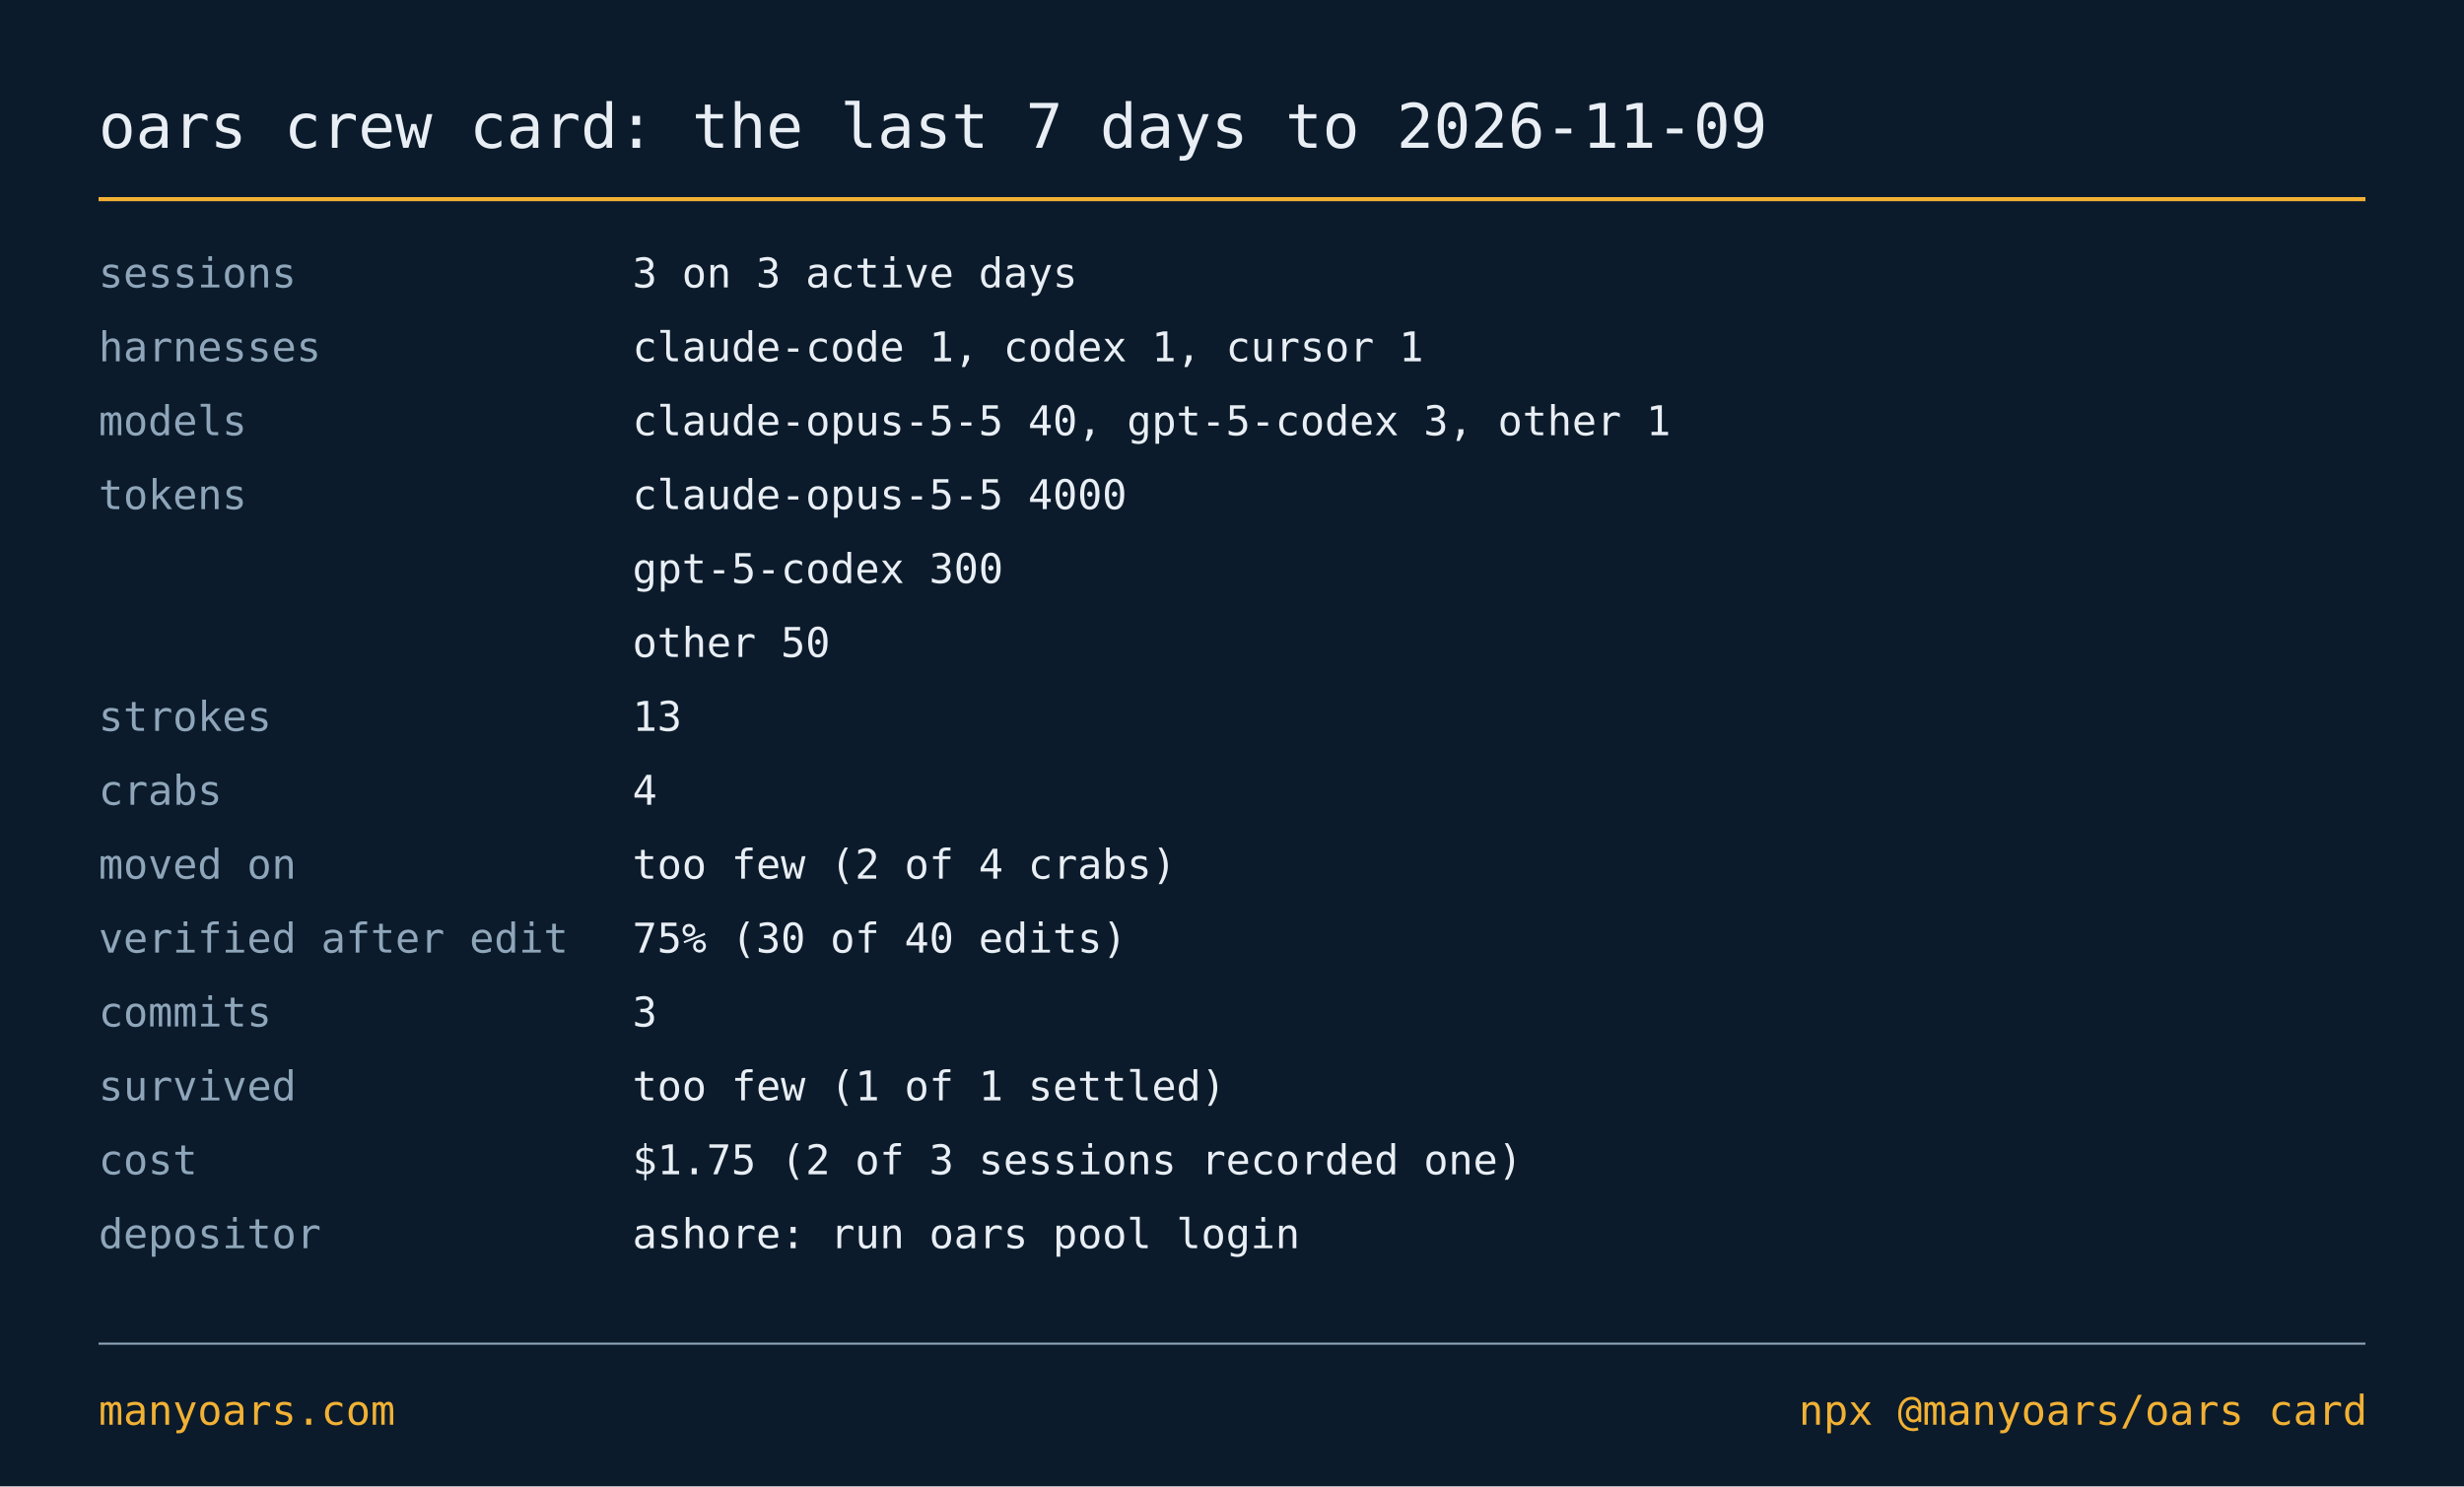
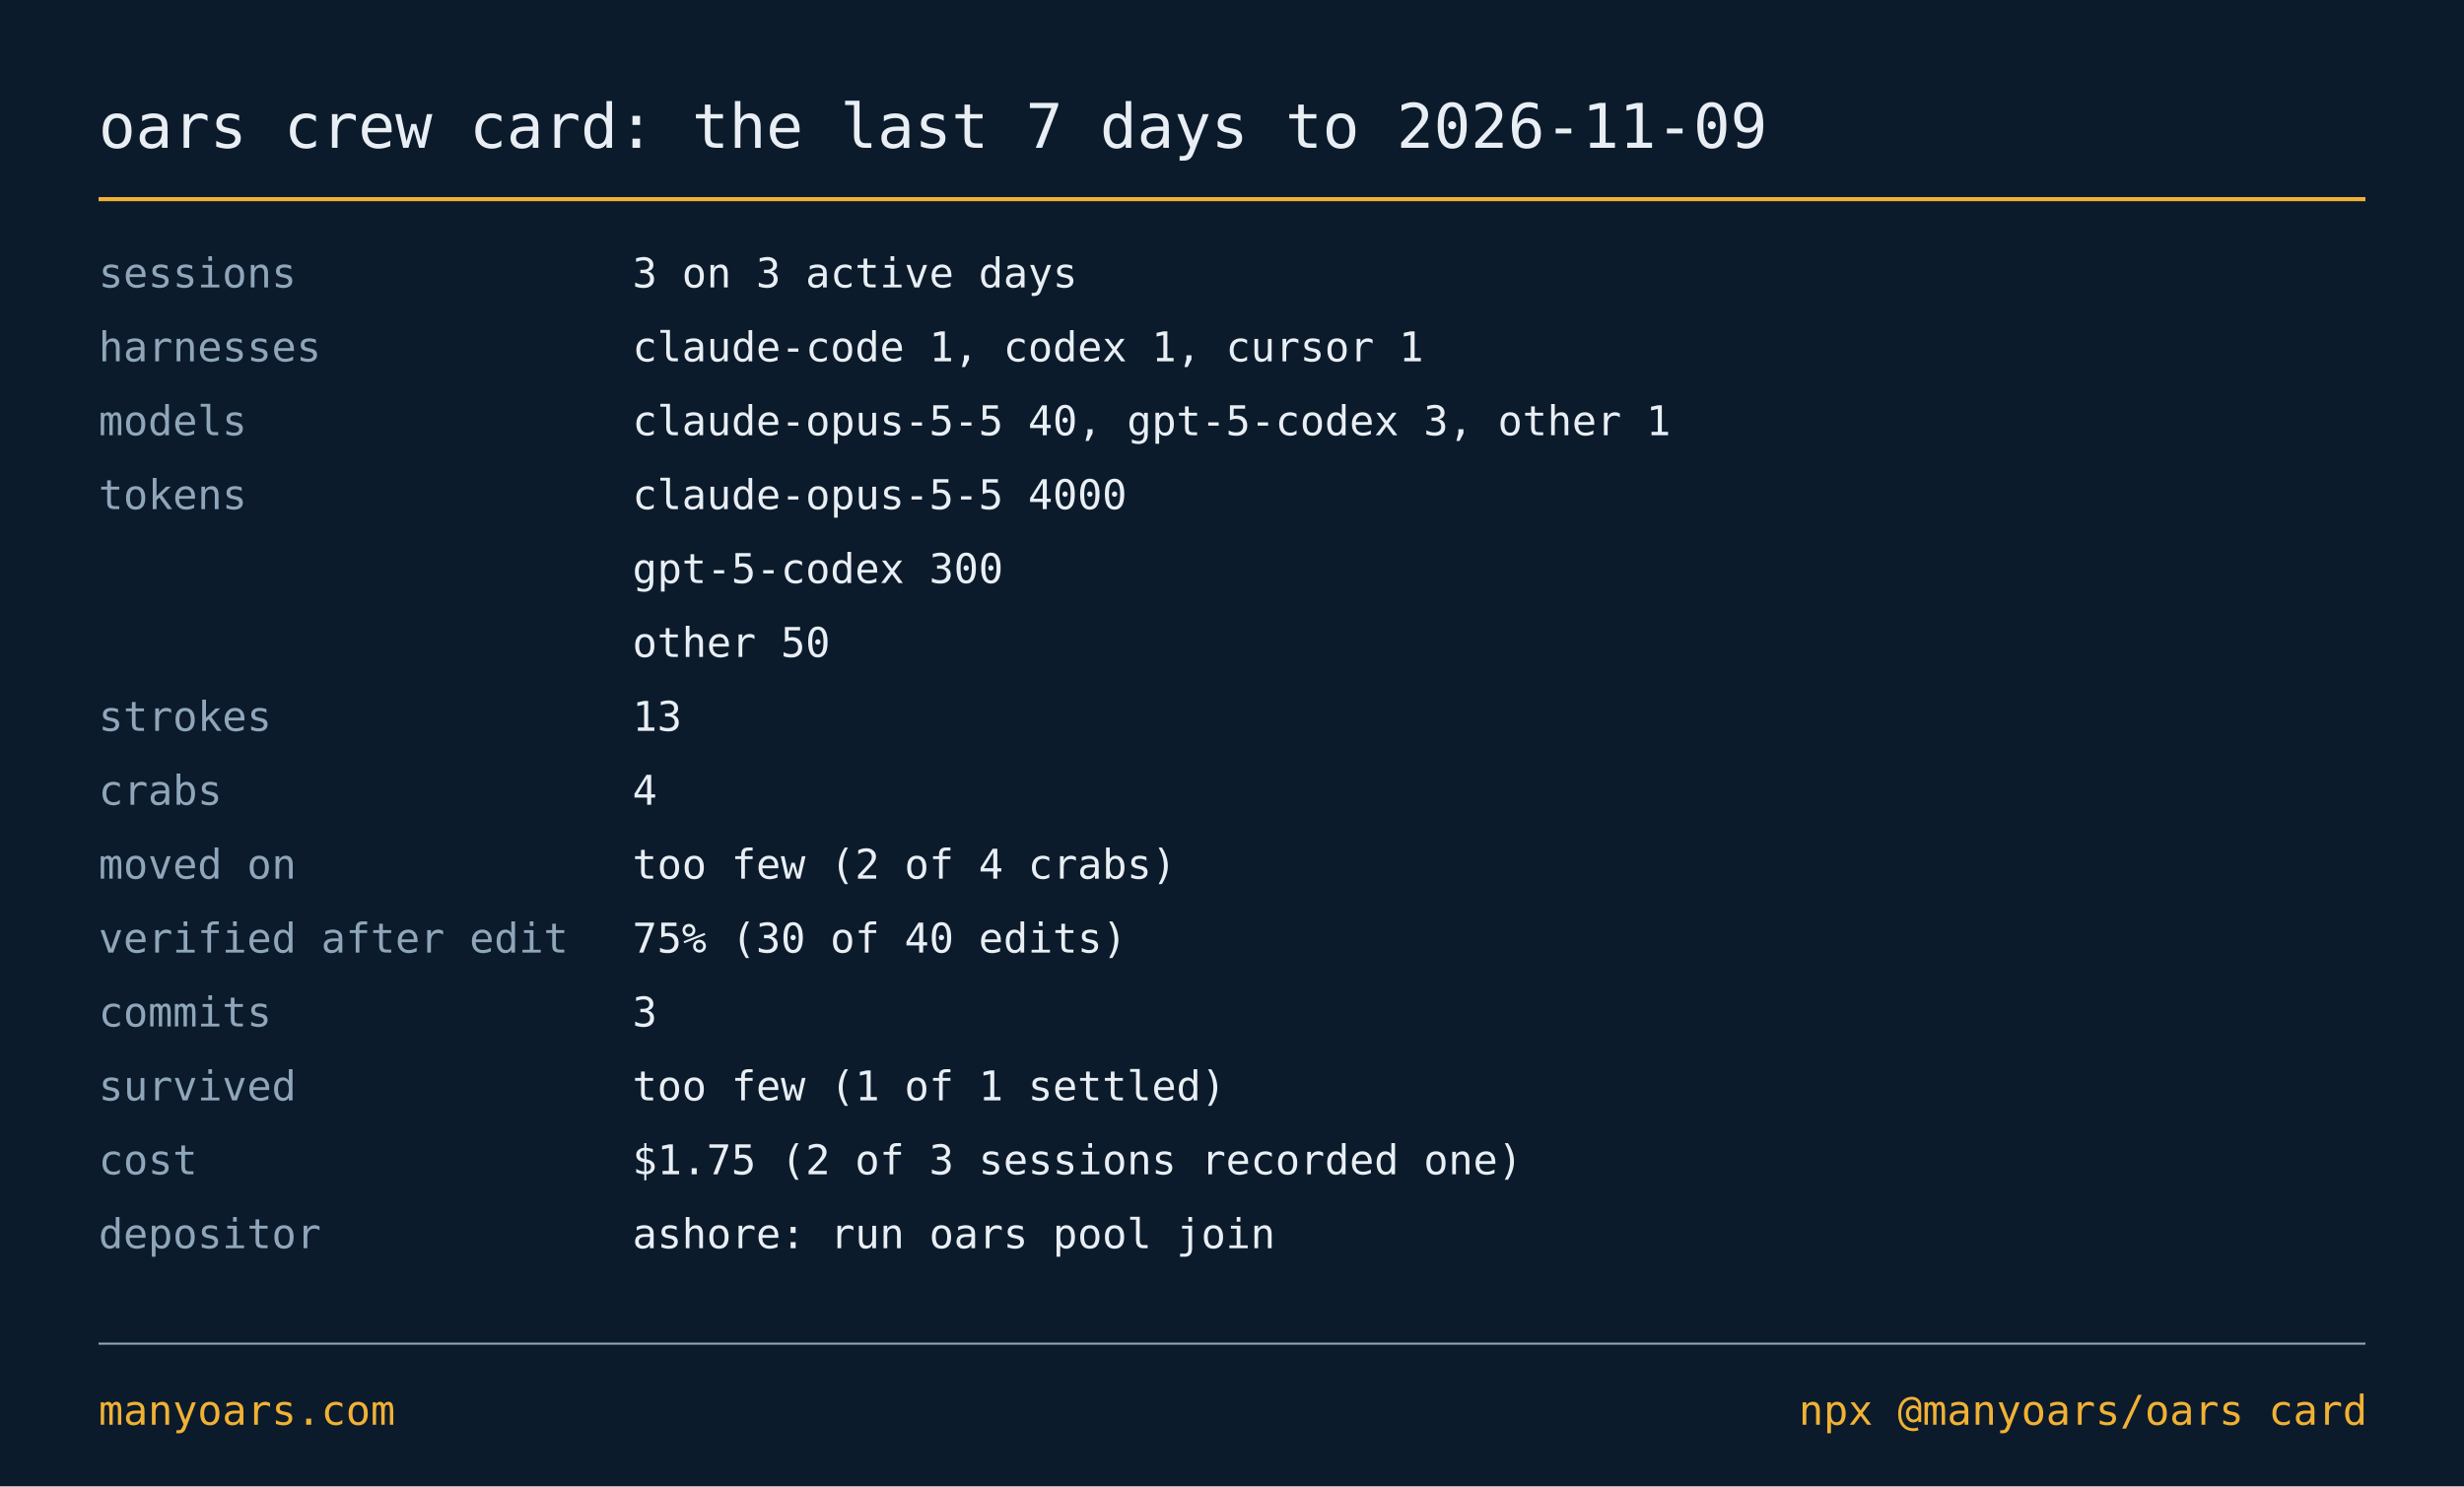
<svg xmlns="http://www.w3.org/2000/svg" width="1200" height="724" viewBox="0 0 1200 724">
  <rect x="0" y="0" width="1200" height="724" fill="#0b1b2b" />
  <text x="48" y="72" font-family="monospace" font-size="30" fill="#e8eef4">oars crew card: the last 7 days to 2026-11-09</text>
  <rect x="48" y="96" width="1104" height="2" fill="#f2b134" />
  <text x="48" y="140" font-family="monospace" font-size="20" fill="#8fa6ba">sessions</text>
  <text x="308" y="140" font-family="monospace" font-size="20" fill="#e8eef4">3 on 3 active days</text>
  <text x="48" y="176" font-family="monospace" font-size="20" fill="#8fa6ba">harnesses</text>
  <text x="308" y="176" font-family="monospace" font-size="20" fill="#e8eef4">claude-code 1, codex 1, cursor 1</text>
  <text x="48" y="212" font-family="monospace" font-size="20" fill="#8fa6ba">models</text>
  <text x="308" y="212" font-family="monospace" font-size="20" fill="#e8eef4">claude-opus-5-5 40, gpt-5-codex 3, other 1</text>
  <text x="48" y="248" font-family="monospace" font-size="20" fill="#8fa6ba">tokens</text>
  <text x="308" y="248" font-family="monospace" font-size="20" fill="#e8eef4">claude-opus-5-5 4000</text>
  <text x="308" y="284" font-family="monospace" font-size="20" fill="#e8eef4">gpt-5-codex 300</text>
  <text x="308" y="320" font-family="monospace" font-size="20" fill="#e8eef4">other 50</text>
  <text x="48" y="356" font-family="monospace" font-size="20" fill="#8fa6ba">strokes</text>
  <text x="308" y="356" font-family="monospace" font-size="20" fill="#e8eef4">13</text>
  <text x="48" y="392" font-family="monospace" font-size="20" fill="#8fa6ba">crabs</text>
  <text x="308" y="392" font-family="monospace" font-size="20" fill="#e8eef4">4</text>
  <text x="48" y="428" font-family="monospace" font-size="20" fill="#8fa6ba">moved on</text>
  <text x="308" y="428" font-family="monospace" font-size="20" fill="#e8eef4">too few (2 of 4 crabs)</text>
  <text x="48" y="464" font-family="monospace" font-size="20" fill="#8fa6ba">verified after edit</text>
  <text x="308" y="464" font-family="monospace" font-size="20" fill="#e8eef4">75% (30 of 40 edits)</text>
  <text x="48" y="500" font-family="monospace" font-size="20" fill="#8fa6ba">commits</text>
  <text x="308" y="500" font-family="monospace" font-size="20" fill="#e8eef4">3</text>
  <text x="48" y="536" font-family="monospace" font-size="20" fill="#8fa6ba">survived</text>
  <text x="308" y="536" font-family="monospace" font-size="20" fill="#e8eef4">too few (1 of 1 settled)</text>
  <text x="48" y="572" font-family="monospace" font-size="20" fill="#8fa6ba">cost</text>
  <text x="308" y="572" font-family="monospace" font-size="20" fill="#e8eef4">$1.75 (2 of 3 sessions recorded one)</text>
  <text x="48" y="608" font-family="monospace" font-size="20" fill="#8fa6ba">depositor</text>
-   <text x="308" y="608" font-family="monospace" font-size="20" fill="#e8eef4">ashore: run oars pool login</text>
+   <text x="308" y="608" font-family="monospace" font-size="20" fill="#e8eef4">ashore: run oars pool join</text>
  <rect x="48" y="654" width="1104" height="1" fill="#8fa6ba" />
  <text x="48" y="694" font-family="monospace" font-size="20" fill="#f2b134">manyoars.com</text>
  <text x="876" y="694" font-family="monospace" font-size="20" fill="#f2b134">npx @manyoars/oars card</text>
</svg>
